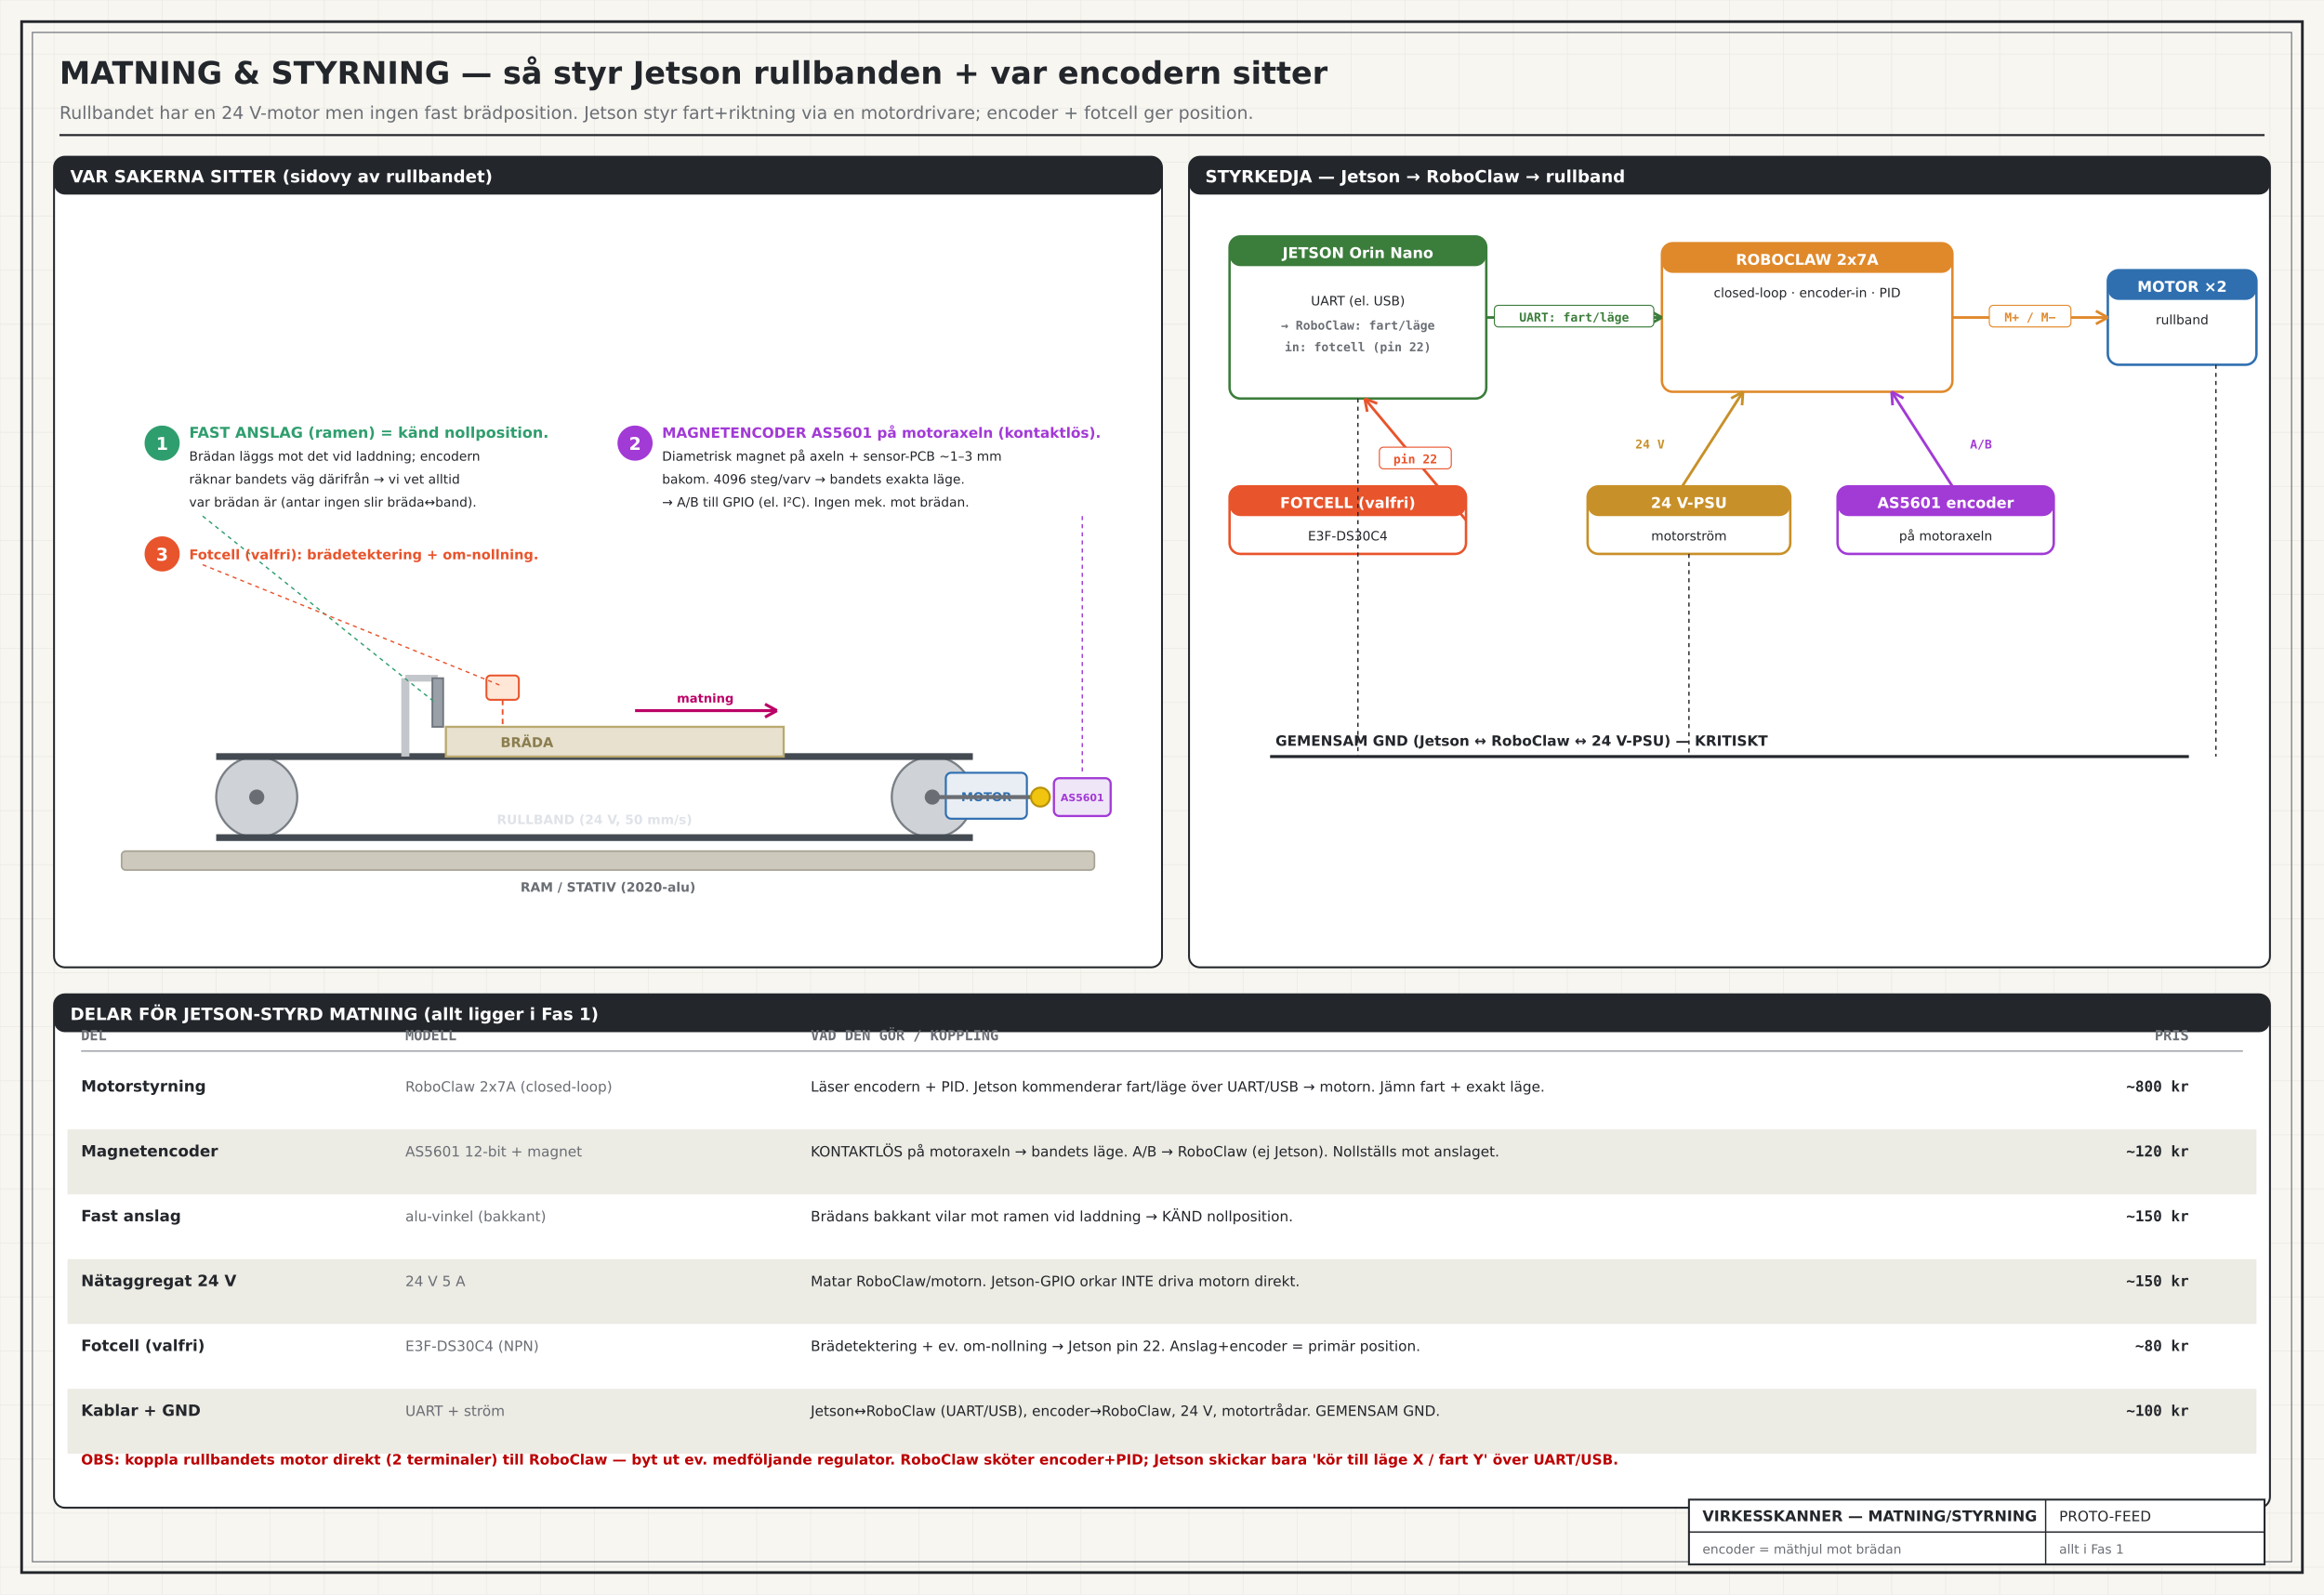
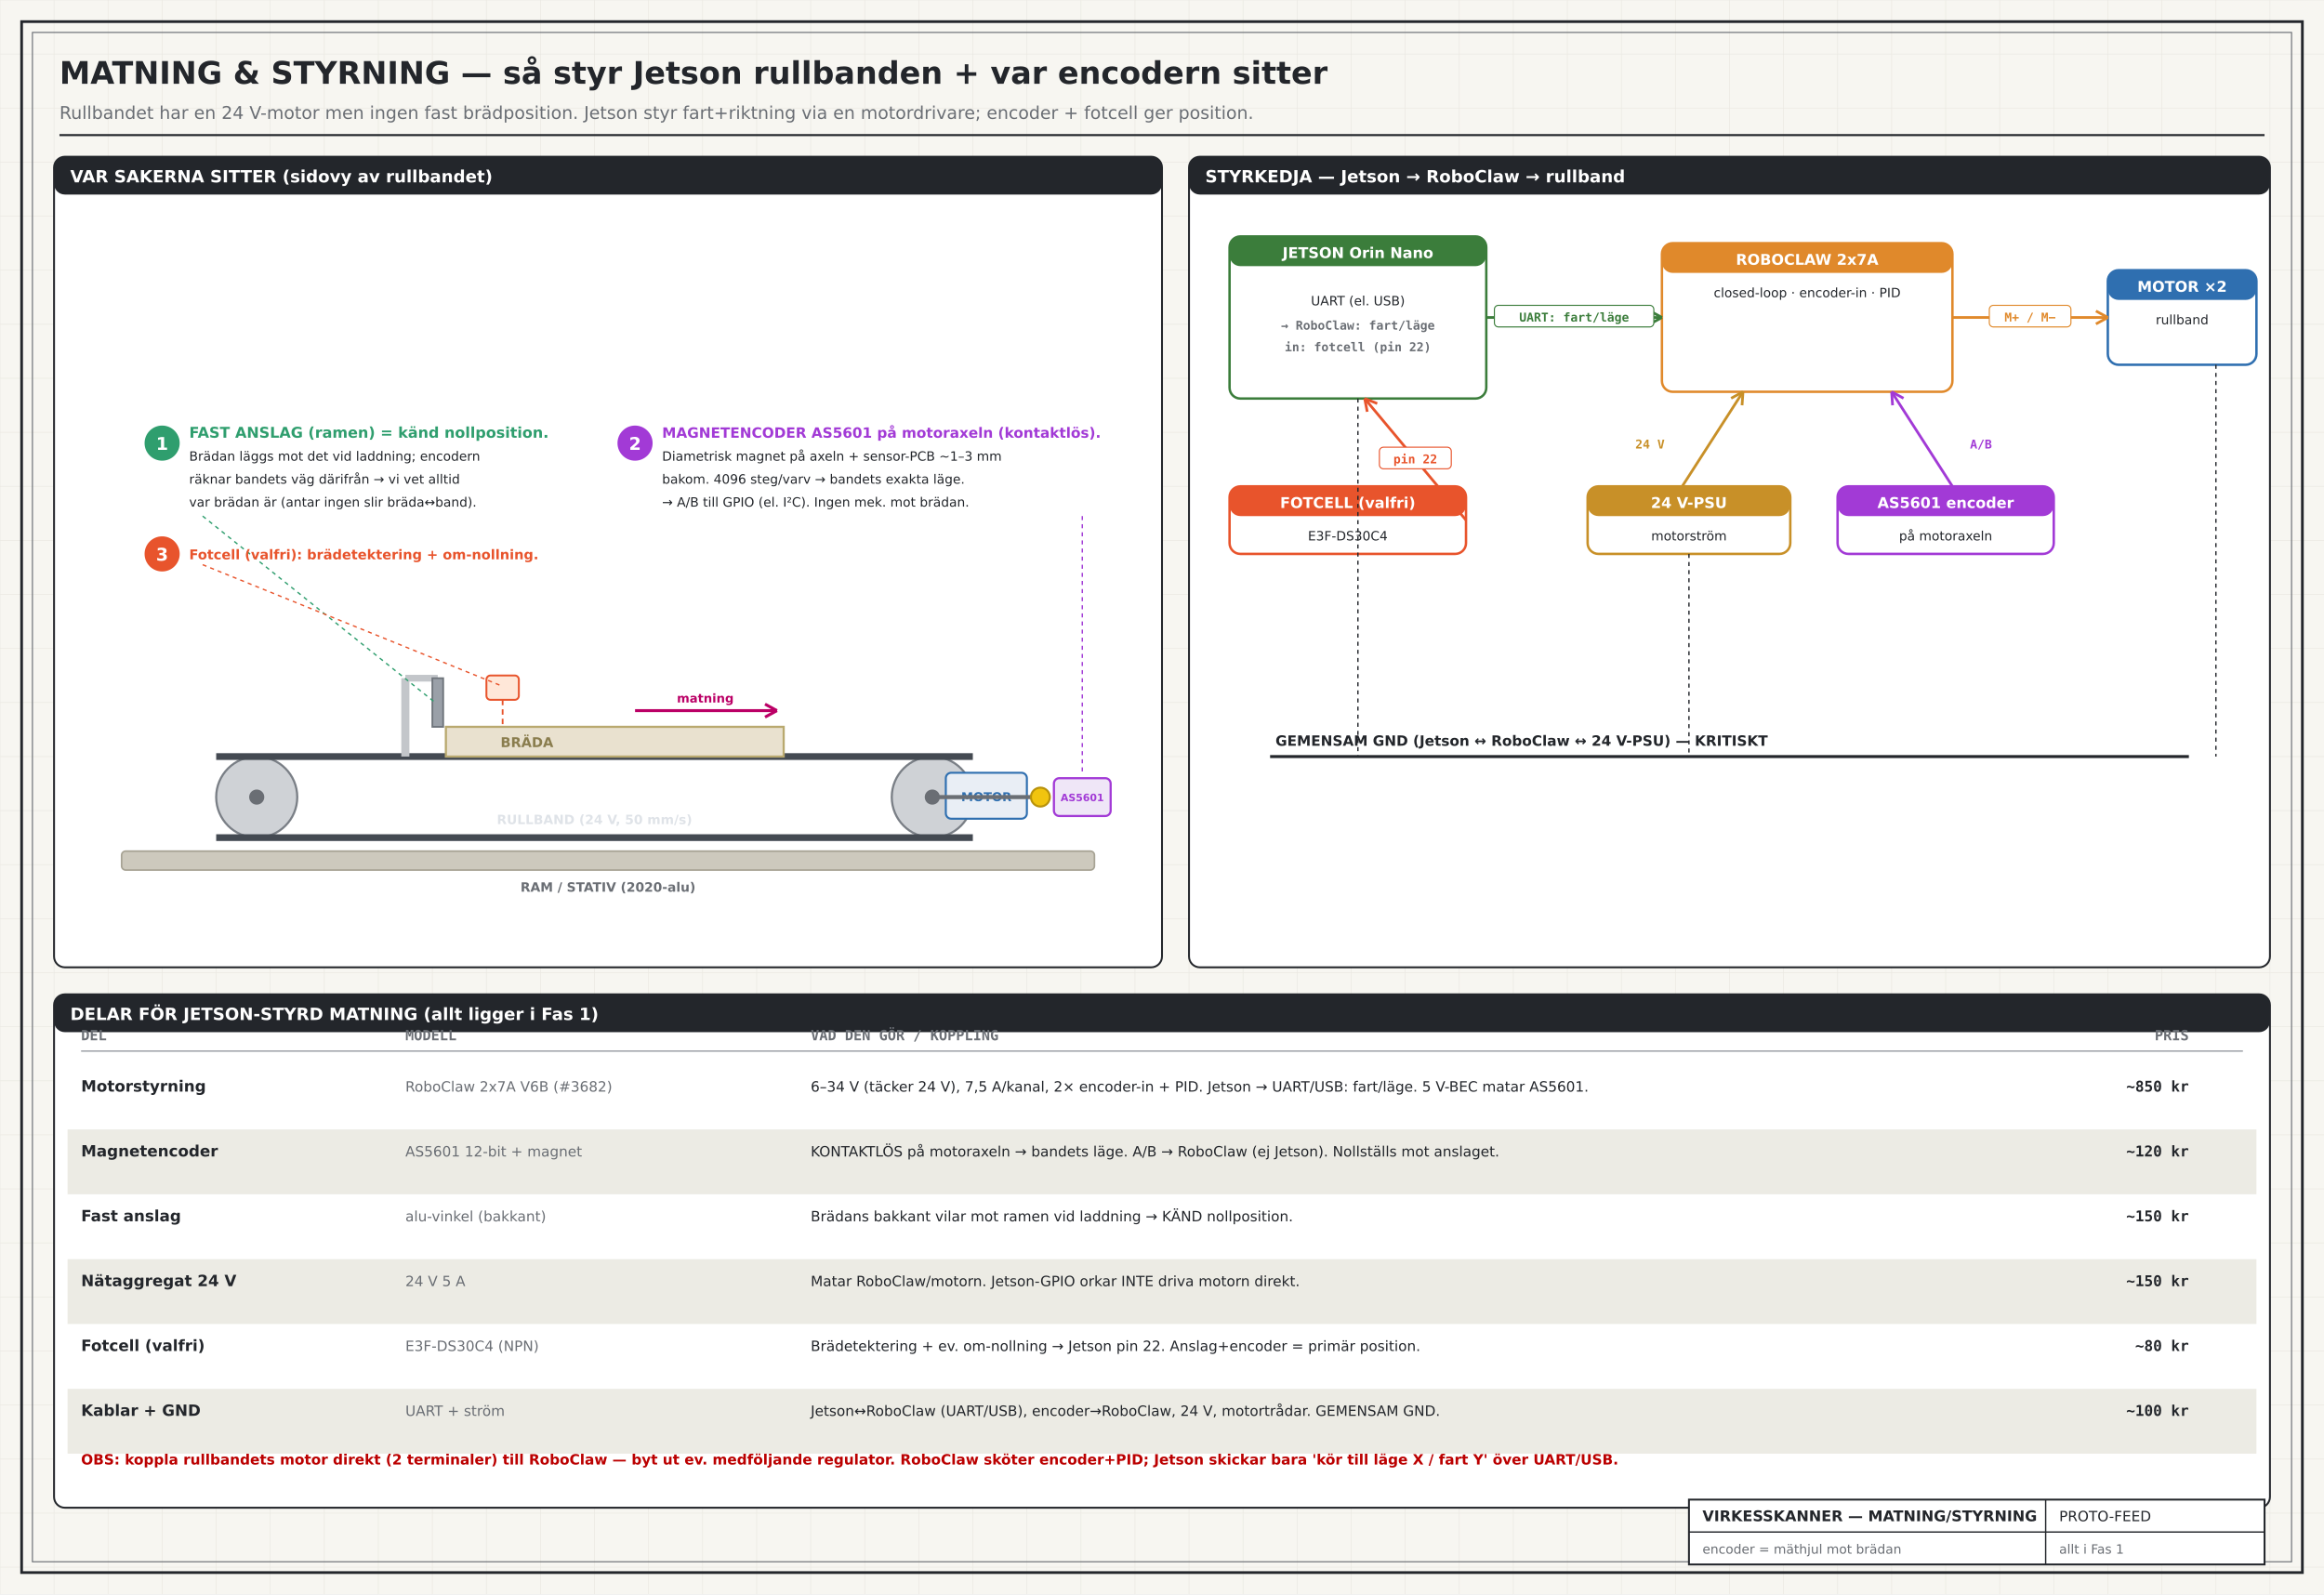
<svg xmlns="http://www.w3.org/2000/svg" width="1720" height="1180" viewBox="0 0 1720 1180" font-family="'IBM Plex Sans','DejaVu Sans',sans-serif">
  <rect width="1720" height="1180" fill="#f7f6f1" />
  <g opacity="0.5">
    <line x1="0.0" y1="0.0" x2="0.0" y2="1180.0" stroke="#dedcd3" stroke-width="0.5" opacity="1" />
    <line x1="40.0" y1="0.0" x2="40.0" y2="1180.0" stroke="#dedcd3" stroke-width="0.5" opacity="1" />
    <line x1="80.0" y1="0.0" x2="80.0" y2="1180.0" stroke="#dedcd3" stroke-width="0.5" opacity="1" />
    <line x1="120.0" y1="0.0" x2="120.0" y2="1180.0" stroke="#dedcd3" stroke-width="0.5" opacity="1" />
    <line x1="160.0" y1="0.0" x2="160.0" y2="1180.0" stroke="#dedcd3" stroke-width="0.5" opacity="1" />
    <line x1="200.0" y1="0.0" x2="200.0" y2="1180.0" stroke="#dedcd3" stroke-width="0.5" opacity="1" />
    <line x1="240.0" y1="0.0" x2="240.0" y2="1180.0" stroke="#dedcd3" stroke-width="0.5" opacity="1" />
    <line x1="280.0" y1="0.0" x2="280.0" y2="1180.0" stroke="#dedcd3" stroke-width="0.5" opacity="1" />
    <line x1="320.0" y1="0.0" x2="320.0" y2="1180.0" stroke="#dedcd3" stroke-width="0.5" opacity="1" />
    <line x1="360.0" y1="0.0" x2="360.0" y2="1180.0" stroke="#dedcd3" stroke-width="0.5" opacity="1" />
    <line x1="400.0" y1="0.0" x2="400.0" y2="1180.0" stroke="#dedcd3" stroke-width="0.5" opacity="1" />
    <line x1="440.0" y1="0.0" x2="440.0" y2="1180.0" stroke="#dedcd3" stroke-width="0.5" opacity="1" />
    <line x1="480.0" y1="0.0" x2="480.0" y2="1180.0" stroke="#dedcd3" stroke-width="0.5" opacity="1" />
    <line x1="520.0" y1="0.0" x2="520.0" y2="1180.0" stroke="#dedcd3" stroke-width="0.5" opacity="1" />
    <line x1="560.0" y1="0.0" x2="560.0" y2="1180.0" stroke="#dedcd3" stroke-width="0.5" opacity="1" />
    <line x1="600.0" y1="0.0" x2="600.0" y2="1180.0" stroke="#dedcd3" stroke-width="0.5" opacity="1" />
    <line x1="640.0" y1="0.0" x2="640.0" y2="1180.0" stroke="#dedcd3" stroke-width="0.5" opacity="1" />
    <line x1="680.0" y1="0.0" x2="680.0" y2="1180.0" stroke="#dedcd3" stroke-width="0.5" opacity="1" />
    <line x1="720.0" y1="0.0" x2="720.0" y2="1180.0" stroke="#dedcd3" stroke-width="0.5" opacity="1" />
    <line x1="760.0" y1="0.0" x2="760.0" y2="1180.0" stroke="#dedcd3" stroke-width="0.5" opacity="1" />
    <line x1="800.0" y1="0.0" x2="800.0" y2="1180.0" stroke="#dedcd3" stroke-width="0.5" opacity="1" />
    <line x1="840.0" y1="0.0" x2="840.0" y2="1180.0" stroke="#dedcd3" stroke-width="0.5" opacity="1" />
    <line x1="880.0" y1="0.0" x2="880.0" y2="1180.0" stroke="#dedcd3" stroke-width="0.5" opacity="1" />
    <line x1="920.0" y1="0.0" x2="920.0" y2="1180.0" stroke="#dedcd3" stroke-width="0.5" opacity="1" />
    <line x1="960.0" y1="0.0" x2="960.0" y2="1180.0" stroke="#dedcd3" stroke-width="0.5" opacity="1" />
    <line x1="1000.0" y1="0.0" x2="1000.0" y2="1180.0" stroke="#dedcd3" stroke-width="0.5" opacity="1" />
    <line x1="1040.0" y1="0.0" x2="1040.0" y2="1180.0" stroke="#dedcd3" stroke-width="0.5" opacity="1" />
    <line x1="1080.0" y1="0.0" x2="1080.0" y2="1180.0" stroke="#dedcd3" stroke-width="0.5" opacity="1" />
    <line x1="1120.0" y1="0.0" x2="1120.0" y2="1180.0" stroke="#dedcd3" stroke-width="0.5" opacity="1" />
    <line x1="1160.0" y1="0.0" x2="1160.0" y2="1180.0" stroke="#dedcd3" stroke-width="0.5" opacity="1" />
    <line x1="1200.0" y1="0.0" x2="1200.0" y2="1180.0" stroke="#dedcd3" stroke-width="0.5" opacity="1" />
    <line x1="1240.0" y1="0.0" x2="1240.0" y2="1180.0" stroke="#dedcd3" stroke-width="0.5" opacity="1" />
    <line x1="1280.0" y1="0.0" x2="1280.0" y2="1180.0" stroke="#dedcd3" stroke-width="0.5" opacity="1" />
    <line x1="1320.0" y1="0.0" x2="1320.0" y2="1180.0" stroke="#dedcd3" stroke-width="0.5" opacity="1" />
    <line x1="1360.0" y1="0.0" x2="1360.0" y2="1180.0" stroke="#dedcd3" stroke-width="0.5" opacity="1" />
    <line x1="1400.0" y1="0.0" x2="1400.0" y2="1180.0" stroke="#dedcd3" stroke-width="0.5" opacity="1" />
    <line x1="1440.0" y1="0.0" x2="1440.0" y2="1180.0" stroke="#dedcd3" stroke-width="0.5" opacity="1" />
    <line x1="1480.0" y1="0.0" x2="1480.0" y2="1180.0" stroke="#dedcd3" stroke-width="0.5" opacity="1" />
    <line x1="1520.0" y1="0.0" x2="1520.0" y2="1180.0" stroke="#dedcd3" stroke-width="0.5" opacity="1" />
    <line x1="1560.0" y1="0.0" x2="1560.0" y2="1180.0" stroke="#dedcd3" stroke-width="0.5" opacity="1" />
    <line x1="1600.0" y1="0.0" x2="1600.0" y2="1180.0" stroke="#dedcd3" stroke-width="0.5" opacity="1" />
    <line x1="1640.0" y1="0.0" x2="1640.0" y2="1180.0" stroke="#dedcd3" stroke-width="0.5" opacity="1" />
    <line x1="1680.0" y1="0.0" x2="1680.0" y2="1180.0" stroke="#dedcd3" stroke-width="0.5" opacity="1" />
    <line x1="0.0" y1="0.0" x2="1720.0" y2="0.0" stroke="#dedcd3" stroke-width="0.5" opacity="1" />
    <line x1="0.0" y1="40.0" x2="1720.0" y2="40.0" stroke="#dedcd3" stroke-width="0.5" opacity="1" />
    <line x1="0.0" y1="80.0" x2="1720.0" y2="80.0" stroke="#dedcd3" stroke-width="0.5" opacity="1" />
    <line x1="0.0" y1="120.0" x2="1720.0" y2="120.0" stroke="#dedcd3" stroke-width="0.5" opacity="1" />
    <line x1="0.0" y1="160.0" x2="1720.0" y2="160.0" stroke="#dedcd3" stroke-width="0.5" opacity="1" />
    <line x1="0.0" y1="200.0" x2="1720.0" y2="200.0" stroke="#dedcd3" stroke-width="0.5" opacity="1" />
    <line x1="0.0" y1="240.0" x2="1720.0" y2="240.0" stroke="#dedcd3" stroke-width="0.5" opacity="1" />
    <line x1="0.0" y1="280.0" x2="1720.0" y2="280.0" stroke="#dedcd3" stroke-width="0.5" opacity="1" />
    <line x1="0.0" y1="320.0" x2="1720.0" y2="320.0" stroke="#dedcd3" stroke-width="0.5" opacity="1" />
    <line x1="0.0" y1="360.0" x2="1720.0" y2="360.0" stroke="#dedcd3" stroke-width="0.5" opacity="1" />
    <line x1="0.0" y1="400.0" x2="1720.0" y2="400.0" stroke="#dedcd3" stroke-width="0.5" opacity="1" />
    <line x1="0.0" y1="440.0" x2="1720.0" y2="440.0" stroke="#dedcd3" stroke-width="0.5" opacity="1" />
    <line x1="0.0" y1="480.0" x2="1720.0" y2="480.0" stroke="#dedcd3" stroke-width="0.5" opacity="1" />
    <line x1="0.0" y1="520.0" x2="1720.0" y2="520.0" stroke="#dedcd3" stroke-width="0.5" opacity="1" />
    <line x1="0.0" y1="560.0" x2="1720.0" y2="560.0" stroke="#dedcd3" stroke-width="0.5" opacity="1" />
    <line x1="0.0" y1="600.0" x2="1720.0" y2="600.0" stroke="#dedcd3" stroke-width="0.5" opacity="1" />
    <line x1="0.0" y1="640.0" x2="1720.0" y2="640.0" stroke="#dedcd3" stroke-width="0.5" opacity="1" />
    <line x1="0.0" y1="680.0" x2="1720.0" y2="680.0" stroke="#dedcd3" stroke-width="0.5" opacity="1" />
    <line x1="0.0" y1="720.0" x2="1720.0" y2="720.0" stroke="#dedcd3" stroke-width="0.5" opacity="1" />
    <line x1="0.0" y1="760.0" x2="1720.0" y2="760.0" stroke="#dedcd3" stroke-width="0.5" opacity="1" />
    <line x1="0.0" y1="800.0" x2="1720.0" y2="800.0" stroke="#dedcd3" stroke-width="0.5" opacity="1" />
    <line x1="0.0" y1="840.0" x2="1720.0" y2="840.0" stroke="#dedcd3" stroke-width="0.5" opacity="1" />
    <line x1="0.0" y1="880.0" x2="1720.0" y2="880.0" stroke="#dedcd3" stroke-width="0.5" opacity="1" />
    <line x1="0.0" y1="920.0" x2="1720.0" y2="920.0" stroke="#dedcd3" stroke-width="0.5" opacity="1" />
    <line x1="0.0" y1="960.0" x2="1720.0" y2="960.0" stroke="#dedcd3" stroke-width="0.5" opacity="1" />
    <line x1="0.0" y1="1000.0" x2="1720.0" y2="1000.0" stroke="#dedcd3" stroke-width="0.5" opacity="1" />
    <line x1="0.0" y1="1040.0" x2="1720.0" y2="1040.0" stroke="#dedcd3" stroke-width="0.5" opacity="1" />
    <line x1="0.0" y1="1080.0" x2="1720.0" y2="1080.0" stroke="#dedcd3" stroke-width="0.5" opacity="1" />
    <line x1="0.0" y1="1120.0" x2="1720.0" y2="1120.0" stroke="#dedcd3" stroke-width="0.5" opacity="1" />
    <line x1="0.0" y1="1160.0" x2="1720.0" y2="1160.0" stroke="#dedcd3" stroke-width="0.5" opacity="1" />
  </g>
  <rect x="16.0" y="16.0" width="1688.0" height="1148.0" rx="0" fill="none" stroke="#23262b" stroke-width="2" />
  <rect x="24.0" y="24.0" width="1672.0" height="1132.0" rx="0" fill="none" stroke="#6a6e74" stroke-width="0.8" />
  <text x="44.0" y="62.0" font-family="'IBM Plex Sans','DejaVu Sans',sans-serif" font-size="23" font-weight="700" fill="#23262b" text-anchor="start">MATNING &amp; STYRNING — så styr Jetson rullbanden + var encodern sitter</text>
  <text x="44.0" y="88.0" font-family="'IBM Plex Sans','DejaVu Sans',sans-serif" font-size="13" font-weight="400" fill="#6a6e74" text-anchor="start">Rullbandet har en 24 V-motor men ingen fast brädposition. Jetson styr fart+riktning via en motordrivare; encoder + fotcell ger position.</text>
  <line x1="44.0" y1="100.0" x2="1676.0" y2="100.0" stroke="#23262b" stroke-width="1.5" opacity="1" />
  <rect x="40.0" y="116.0" width="820.0" height="600.0" rx="8" fill="#fff" stroke="#23262b" stroke-width="1.4" />
  <rect x="40.0" y="116.0" width="820.0" height="28.0" rx="8" fill="#23262b" stroke="#23262b" stroke-width="0" />
  <text x="52.0" y="135.0" font-family="'IBM Plex Sans','DejaVu Sans',sans-serif" font-size="12.5" font-weight="700" fill="#fff" text-anchor="start">VAR SAKERNA SITTER (sidovy av rullbandet)</text>
  <rect x="90.0" y="630.0" width="720.0" height="14.0" rx="3" fill="#cdc9bd" stroke="#a7a394" stroke-width="1.2" />
  <text x="450.0" y="660.0" font-family="'IBM Plex Sans','DejaVu Sans',sans-serif" font-size="9.5" font-weight="700" fill="#6a6e74" text-anchor="middle">RAM / STATIV (2020-alu)</text>
  <circle cx="190.0" cy="590.0" r="30.0" fill="#cfd2d6" stroke="#7a7f86" stroke-width="1.6" />
  <circle cx="190.0" cy="590.0" r="5.0" fill="#6a6e74" stroke="#6a6e74" stroke-width="1.2" />
  <circle cx="690.0" cy="590.0" r="30.0" fill="#cfd2d6" stroke="#7a7f86" stroke-width="1.6" />
  <circle cx="690.0" cy="590.0" r="5.0" fill="#6a6e74" stroke="#6a6e74" stroke-width="1.2" />
  <line x1="160.0" y1="560.0" x2="720.0" y2="560.0" stroke="#444a52" stroke-width="5" opacity="1" />
  <line x1="160.0" y1="620.0" x2="720.0" y2="620.0" stroke="#444a52" stroke-width="5" opacity="1" />
  <text x="440.0" y="610.0" font-family="'IBM Plex Sans','DejaVu Sans',sans-serif" font-size="9.5" font-weight="700" fill="#dfe3e8" text-anchor="middle">RULLBAND (24 V, 50 mm/s)</text>
  <rect x="330.0" y="538.0" width="250.0" height="22.0" rx="0" fill="#e9e1cf" stroke="#b9a96f" stroke-width="1.6" />
  <text x="390.0" y="553.0" font-family="'IBM Plex Sans','DejaVu Sans',sans-serif" font-size="10" font-weight="700" fill="#8a7d4e" text-anchor="middle">BRÄDA</text>
  <line x1="470.0" y1="526.0" x2="575.0" y2="526.0" stroke="#b06" stroke-width="2.2" opacity="1" />
  <line x1="575.0" y1="526.0" x2="566.2" y2="530.8" stroke="#b06" stroke-width="2.2" opacity="1" />
  <line x1="575.0" y1="526.0" x2="566.2" y2="521.2" stroke="#b06" stroke-width="2.2" opacity="1" />
  <text x="522.0" y="520.0" font-family="'IBM Plex Sans','DejaVu Sans',sans-serif" font-size="9" font-weight="700" fill="#b06" text-anchor="middle">matning</text>
  <line x1="300.0" y1="502.0" x2="300.0" y2="560.0" stroke="#c3c6ca" stroke-width="6" opacity="1" />
  <line x1="300.0" y1="502.0" x2="324.0" y2="502.0" stroke="#c3c6ca" stroke-width="5" opacity="1" />
  <rect x="320.0" y="502.0" width="8.0" height="36.0" rx="0" fill="#9aa0a8" stroke="#6e747b" stroke-width="1.3" />
  <circle cx="120.0" cy="328.0" r="13.0" fill="#2f9e6e" stroke="#2f9e6e" stroke-width="0" />
  <text x="120.0" y="333.0" font-family="'IBM Plex Sans','DejaVu Sans',sans-serif" font-size="13" font-weight="700" fill="#fff" text-anchor="middle">1</text>
  <text x="140.0" y="324.0" font-family="'IBM Plex Sans','DejaVu Sans',sans-serif" font-size="11" font-weight="700" fill="#2f9e6e" text-anchor="start">FAST ANSLAG (ramen) = känd nollposition.</text>
  <text x="140.0" y="341.0" font-family="'IBM Plex Sans','DejaVu Sans',sans-serif" font-size="9.5" font-weight="400" fill="#23262b" text-anchor="start">Brädan läggs mot det vid laddning; encodern</text>
  <text x="140.0" y="358.0" font-family="'IBM Plex Sans','DejaVu Sans',sans-serif" font-size="9.5" font-weight="400" fill="#23262b" text-anchor="start">räknar bandets väg därifrån → vi vet alltid</text>
  <text x="140.0" y="375.0" font-family="'IBM Plex Sans','DejaVu Sans',sans-serif" font-size="9.5" font-weight="400" fill="#23262b" text-anchor="start">var brädan är (antar ingen slir bräda↔band).</text>
  <line x1="150.0" y1="382.0" x2="322.0" y2="520.0" stroke="#2f9e6e" stroke-width="1" stroke-dasharray="3 3" opacity="1" />
  <rect x="700.0" y="572.0" width="60.0" height="34.0" rx="4" fill="#e9eef5" stroke="#2f6fb0" stroke-width="1.5" />
  <text x="730.0" y="593.0" font-family="'IBM Plex Sans','DejaVu Sans',sans-serif" font-size="9" font-weight="700" fill="#2f6fb0" text-anchor="middle">MOTOR</text>
  <line x1="690.0" y1="590.0" x2="766.0" y2="590.0" stroke="#6a6e74" stroke-width="3" opacity="1" />
  <circle cx="770.0" cy="590.0" r="7.0" fill="#f1c40f" stroke="#b8920b" stroke-width="1.5" />
  <rect x="780.0" y="576.0" width="42.0" height="28.0" rx="4" fill="#efe6f7" stroke="#a23ad6" stroke-width="1.6" />
  <text x="801.0" y="593.0" font-family="'IBM Plex Sans','DejaVu Sans',sans-serif" font-size="7.5" font-weight="700" fill="#a23ad6" text-anchor="middle">AS5601</text>
  <circle cx="470.0" cy="328.0" r="13.0" fill="#a23ad6" stroke="#a23ad6" stroke-width="0" />
  <text x="470.0" y="333.0" font-family="'IBM Plex Sans','DejaVu Sans',sans-serif" font-size="13" font-weight="700" fill="#fff" text-anchor="middle">2</text>
  <text x="490.0" y="324.0" font-family="'IBM Plex Sans','DejaVu Sans',sans-serif" font-size="10.5" font-weight="700" fill="#a23ad6" text-anchor="start">MAGNETENCODER AS5601 på motoraxeln (kontaktlös).</text>
  <text x="490.0" y="341.0" font-family="'IBM Plex Sans','DejaVu Sans',sans-serif" font-size="9.5" font-weight="400" fill="#23262b" text-anchor="start">Diametrisk magnet på axeln + sensor-PCB ~1–3 mm</text>
  <text x="490.0" y="358.0" font-family="'IBM Plex Sans','DejaVu Sans',sans-serif" font-size="9.5" font-weight="400" fill="#23262b" text-anchor="start">bakom. 4096 steg/varv → bandets exakta läge.</text>
  <text x="490.0" y="375.0" font-family="'IBM Plex Sans','DejaVu Sans',sans-serif" font-size="9.5" font-weight="400" fill="#23262b" text-anchor="start">→ A/B till GPIO (el. I²C). Ingen mek. mot brädan.</text>
  <line x1="801.0" y1="382.0" x2="801.0" y2="574.0" stroke="#a23ad6" stroke-width="1" stroke-dasharray="3 3" opacity="1" />
  <rect x="360.0" y="500.0" width="24.0" height="18.0" rx="3" fill="#ffe7d8" stroke="#e8542c" stroke-width="1.4" />
  <line x1="372.0" y1="518.0" x2="372.0" y2="538.0" stroke="#e8542c" stroke-width="1.3" stroke-dasharray="4 3" opacity="1" />
  <circle cx="120.0" cy="410.0" r="13.0" fill="#e8542c" stroke="#e8542c" stroke-width="0" />
  <text x="120.0" y="415.0" font-family="'IBM Plex Sans','DejaVu Sans',sans-serif" font-size="13" font-weight="700" fill="#fff" text-anchor="middle">3</text>
  <text x="140.0" y="414.0" font-family="'IBM Plex Sans','DejaVu Sans',sans-serif" font-size="10" font-weight="700" fill="#e8542c" text-anchor="start">Fotcell (valfri): brädetektering + om-nollning.</text>
  <line x1="150.0" y1="418.0" x2="372.0" y2="508.0" stroke="#e8542c" stroke-width="1" stroke-dasharray="3 3" opacity="1" />
  <rect x="880.0" y="116.0" width="800.0" height="600.0" rx="8" fill="#fff" stroke="#23262b" stroke-width="1.4" />
  <rect x="880.0" y="116.0" width="800.0" height="28.0" rx="8" fill="#23262b" stroke="#23262b" stroke-width="0" />
  <text x="892.0" y="135.0" font-family="'IBM Plex Sans','DejaVu Sans',sans-serif" font-size="12.5" font-weight="700" fill="#fff" text-anchor="start">STYRKEDJA — Jetson → RoboClaw → rullband</text>
  <rect x="910.0" y="175.0" width="190.0" height="120.0" rx="8" fill="#fff" stroke="#3b7d3b" stroke-width="1.8" />
  <rect x="910.0" y="175.0" width="190.0" height="22.0" rx="8" fill="#3b7d3b" stroke="#3b7d3b" stroke-width="0" />
  <text x="1005.0" y="191.0" font-family="'IBM Plex Sans','DejaVu Sans',sans-serif" font-size="11" font-weight="700" fill="#fff" text-anchor="middle">JETSON Orin Nano</text>
  <text x="1005.0" y="226.0" font-family="'IBM Plex Sans','DejaVu Sans',sans-serif" font-size="9.5" font-weight="400" fill="#23262b" text-anchor="middle">UART (el. USB)</text>
  <text x="1005.0" y="244.0" font-family="'IBM Plex Mono','DejaVu Sans Mono',monospace" font-size="9" font-weight="700" fill="#6a6e74" text-anchor="middle">→ RoboClaw: fart/läge</text>
  <text x="1005.0" y="260.0" font-family="'IBM Plex Mono','DejaVu Sans Mono',monospace" font-size="9" font-weight="700" fill="#6a6e74" text-anchor="middle">in: fotcell (pin 22)</text>
  <rect x="1230.0" y="180.0" width="215.0" height="110.0" rx="8" fill="#fff" stroke="#e0892b" stroke-width="1.8" />
  <rect x="1230.0" y="180.0" width="215.0" height="22.0" rx="8" fill="#e0892b" stroke="#e0892b" stroke-width="0" />
  <text x="1337.5" y="196.0" font-family="'IBM Plex Sans','DejaVu Sans',sans-serif" font-size="11" font-weight="700" fill="#fff" text-anchor="middle">ROBOCLAW 2x7A</text>
  <text x="1337.5" y="220.0" font-family="'IBM Plex Sans','DejaVu Sans',sans-serif" font-size="9.5" font-weight="400" fill="#23262b" text-anchor="middle">closed-loop · encoder-in · PID</text>
  <rect x="1560.0" y="200.0" width="110.0" height="70.0" rx="8" fill="#fff" stroke="#2f6fb0" stroke-width="1.8" />
  <rect x="1560.0" y="200.0" width="110.0" height="22.0" rx="8" fill="#2f6fb0" stroke="#2f6fb0" stroke-width="0" />
  <text x="1615.0" y="216.0" font-family="'IBM Plex Sans','DejaVu Sans',sans-serif" font-size="11" font-weight="700" fill="#fff" text-anchor="middle">MOTOR ×2</text>
  <text x="1615.0" y="240.0" font-family="'IBM Plex Sans','DejaVu Sans',sans-serif" font-size="9.5" font-weight="400" fill="#23262b" text-anchor="middle">rullband</text>
  <rect x="1175.0" y="360.0" width="150.0" height="50.0" rx="8" fill="#fff" stroke="#c89028" stroke-width="1.8" />
  <rect x="1175.0" y="360.0" width="150.0" height="22.0" rx="8" fill="#c89028" stroke="#c89028" stroke-width="0" />
  <text x="1250.0" y="376.0" font-family="'IBM Plex Sans','DejaVu Sans',sans-serif" font-size="11" font-weight="700" fill="#fff" text-anchor="middle">24 V-PSU</text>
  <text x="1250.0" y="400.0" font-family="'IBM Plex Sans','DejaVu Sans',sans-serif" font-size="9.5" font-weight="400" fill="#23262b" text-anchor="middle">motorström</text>
  <rect x="1360.0" y="360.0" width="160.0" height="50.0" rx="8" fill="#fff" stroke="#a23ad6" stroke-width="1.8" />
  <rect x="1360.0" y="360.0" width="160.0" height="22.0" rx="8" fill="#a23ad6" stroke="#a23ad6" stroke-width="0" />
  <text x="1440.0" y="376.0" font-family="'IBM Plex Sans','DejaVu Sans',sans-serif" font-size="11" font-weight="700" fill="#fff" text-anchor="middle">AS5601 encoder</text>
  <text x="1440.0" y="400.0" font-family="'IBM Plex Sans','DejaVu Sans',sans-serif" font-size="9.5" font-weight="400" fill="#23262b" text-anchor="middle">på motoraxeln</text>
  <rect x="910.0" y="360.0" width="175.0" height="50.0" rx="8" fill="#fff" stroke="#e8542c" stroke-width="1.8" />
  <rect x="910.0" y="360.0" width="175.0" height="22.0" rx="8" fill="#e8542c" stroke="#e8542c" stroke-width="0" />
  <text x="997.5" y="376.0" font-family="'IBM Plex Sans','DejaVu Sans',sans-serif" font-size="11" font-weight="700" fill="#fff" text-anchor="middle">FOTCELL (valfri)</text>
  <text x="997.5" y="400.0" font-family="'IBM Plex Sans','DejaVu Sans',sans-serif" font-size="9.5" font-weight="400" fill="#23262b" text-anchor="middle">E3F-DS30C4</text>
  <line x1="1100.0" y1="235.0" x2="1230.0" y2="235.0" stroke="#3b7d3b" stroke-width="2" opacity="1" />
  <line x1="1230.0" y1="235.0" x2="1221.2" y2="239.8" stroke="#3b7d3b" stroke-width="2" opacity="1" />
  <line x1="1230.0" y1="235.0" x2="1221.2" y2="230.2" stroke="#3b7d3b" stroke-width="2" opacity="1" />
  <rect x="1106.0" y="226.0" width="118.0" height="16.0" rx="3" fill="#fff" stroke="#3b7d3b" stroke-width="0.8" />
  <text x="1165.0" y="238.0" font-family="'IBM Plex Mono','DejaVu Sans Mono',monospace" font-size="9" font-weight="700" fill="#3b7d3b" text-anchor="middle">UART: fart/läge</text>
  <line x1="1445.0" y1="235.0" x2="1560.0" y2="235.0" stroke="#e0892b" stroke-width="2" opacity="1" />
  <line x1="1560.0" y1="235.0" x2="1551.2" y2="239.8" stroke="#e0892b" stroke-width="2" opacity="1" />
  <line x1="1560.0" y1="235.0" x2="1551.2" y2="230.2" stroke="#e0892b" stroke-width="2" opacity="1" />
  <rect x="1472.3" y="226.0" width="60.4" height="16.0" rx="3" fill="#fff" stroke="#e0892b" stroke-width="0.8" />
  <text x="1502.5" y="238.0" font-family="'IBM Plex Mono','DejaVu Sans Mono',monospace" font-size="9" font-weight="700" fill="#e0892b" text-anchor="middle">M+ / M−</text>
  <line x1="1245.0" y1="360.0" x2="1290.0" y2="290.0" stroke="#c89028" stroke-width="2" opacity="1" />
  <line x1="1290.0" y1="290.0" x2="1289.3" y2="300.0" stroke="#c89028" stroke-width="2" opacity="1" />
  <line x1="1290.0" y1="290.0" x2="1281.2" y2="294.8" stroke="#c89028" stroke-width="2" opacity="1" />
  <text x="1232.0" y="332.0" font-family="'IBM Plex Mono','DejaVu Sans Mono',monospace" font-size="9" font-weight="700" fill="#c89028" text-anchor="end">24 V</text>
  <line x1="1445.0" y1="360.0" x2="1400.0" y2="290.0" stroke="#a23ad6" stroke-width="2" opacity="1" />
  <line x1="1400.0" y1="290.0" x2="1408.8" y2="294.8" stroke="#a23ad6" stroke-width="2" opacity="1" />
  <line x1="1400.0" y1="290.0" x2="1400.7" y2="300.0" stroke="#a23ad6" stroke-width="2" opacity="1" />
  <text x="1458.0" y="332.0" font-family="'IBM Plex Mono','DejaVu Sans Mono',monospace" font-size="9" font-weight="700" fill="#a23ad6" text-anchor="start">A/B</text>
  <line x1="1085.0" y1="385.0" x2="1010.0" y2="295.0" stroke="#e8542c" stroke-width="2" opacity="1" />
  <line x1="1010.0" y1="295.0" x2="1019.3" y2="298.7" stroke="#e8542c" stroke-width="2" opacity="1" />
  <line x1="1010.0" y1="295.0" x2="1011.9" y2="304.8" stroke="#e8542c" stroke-width="2" opacity="1" />
  <rect x="1020.9" y="331.0" width="53.2" height="16.0" rx="3" fill="#fff" stroke="#e8542c" stroke-width="0.8" />
  <text x="1047.5" y="343.0" font-family="'IBM Plex Mono','DejaVu Sans Mono',monospace" font-size="9" font-weight="700" fill="#e8542c" text-anchor="middle">pin 22</text>
  <line x1="940.0" y1="560.0" x2="1620.0" y2="560.0" stroke="#23262b" stroke-width="2.2" opacity="1" />
  <text x="944.0" y="552.0" font-family="'IBM Plex Sans','DejaVu Sans',sans-serif" font-size="10.5" font-weight="700" fill="#23262b" text-anchor="start">GEMENSAM GND (Jetson ↔ RoboClaw ↔ 24 V-PSU) — KRITISKT</text>
  <line x1="1005.0" y1="295.0" x2="1005.0" y2="560.0" stroke="#23262b" stroke-width="1" stroke-dasharray="3 3" opacity="1" />
  <line x1="1250.0" y1="410.0" x2="1250.0" y2="560.0" stroke="#23262b" stroke-width="1" stroke-dasharray="3 3" opacity="1" />
  <line x1="1640.0" y1="270.0" x2="1640.0" y2="560.0" stroke="#23262b" stroke-width="1" stroke-dasharray="3 3" opacity="1" />
  <rect x="40.0" y="736.0" width="1640.0" height="380.0" rx="8" fill="#fff" stroke="#23262b" stroke-width="1.4" />
  <rect x="40.0" y="736.0" width="1640.0" height="28.0" rx="8" fill="#23262b" stroke="#23262b" stroke-width="0" />
  <text x="52.0" y="755.0" font-family="'IBM Plex Sans','DejaVu Sans',sans-serif" font-size="12.5" font-weight="700" fill="#fff" text-anchor="start">DELAR FÖR JETSON-STYRD MATNING (allt ligger i Fas 1)</text>
  <text x="60.0" y="770.0" font-family="'IBM Plex Mono','DejaVu Sans Mono',monospace" font-size="10.5" font-weight="700" fill="#6a6e74" text-anchor="start">DEL</text>
  <text x="300.0" y="770.0" font-family="'IBM Plex Mono','DejaVu Sans Mono',monospace" font-size="10.5" font-weight="700" fill="#6a6e74" text-anchor="start">MODELL</text>
  <text x="600.0" y="770.0" font-family="'IBM Plex Mono','DejaVu Sans Mono',monospace" font-size="10.5" font-weight="700" fill="#6a6e74" text-anchor="start">VAD DEN GÖR / KOPPLING</text>
  <text x="1620.0" y="770.0" font-family="'IBM Plex Mono','DejaVu Sans Mono',monospace" font-size="10.5" font-weight="700" fill="#6a6e74" text-anchor="end">PRIS</text>
  <line x1="60.0" y1="778.0" x2="1660.0" y2="778.0" stroke="#9a9ea4" stroke-width="1" opacity="1" />
  <text x="60.0" y="808.0" font-family="'IBM Plex Sans','DejaVu Sans',sans-serif" font-size="11.5" font-weight="700" fill="#23262b" text-anchor="start">Motorstyrning</text>
-   <text x="300.0" y="808.0" font-family="'IBM Plex Sans','DejaVu Sans',sans-serif" font-size="10.5" font-weight="400" fill="#6a6e74" text-anchor="start">RoboClaw 2x7A (closed-loop)</text>
-   <text x="600.0" y="808.0" font-family="'IBM Plex Sans','DejaVu Sans',sans-serif" font-size="10.5" font-weight="400" fill="#23262b" text-anchor="start">Läser encodern + PID. Jetson kommenderar fart/läge över UART/USB → motorn. Jämn fart + exakt läge.</text>
-   <text x="1620.0" y="808.0" font-family="'IBM Plex Mono','DejaVu Sans Mono',monospace" font-size="11" font-weight="700" fill="#23262b" text-anchor="end">~800 kr</text>
+   <text x="300.0" y="808.0" font-family="'IBM Plex Sans','DejaVu Sans',sans-serif" font-size="10.5" font-weight="400" fill="#6a6e74" text-anchor="start">RoboClaw 2x7A V6B (#3682)</text>
+   <text x="600.0" y="808.0" font-family="'IBM Plex Sans','DejaVu Sans',sans-serif" font-size="10.5" font-weight="400" fill="#23262b" text-anchor="start">6–34 V (täcker 24 V), 7,5 A/kanal, 2× encoder-in + PID. Jetson → UART/USB: fart/läge. 5 V-BEC matar AS5601.</text>
+   <text x="1620.0" y="808.0" font-family="'IBM Plex Mono','DejaVu Sans Mono',monospace" font-size="11" font-weight="700" fill="#23262b" text-anchor="end">~850 kr</text>
  <rect x="50.0" y="836.0" width="1620.0" height="48.0" rx="0" fill="#ecebe4" stroke="none" stroke-width="0" />
  <text x="60.0" y="856.0" font-family="'IBM Plex Sans','DejaVu Sans',sans-serif" font-size="11.5" font-weight="700" fill="#23262b" text-anchor="start">Magnetencoder</text>
  <text x="300.0" y="856.0" font-family="'IBM Plex Sans','DejaVu Sans',sans-serif" font-size="10.5" font-weight="400" fill="#6a6e74" text-anchor="start">AS5601 12-bit + magnet</text>
  <text x="600.0" y="856.0" font-family="'IBM Plex Sans','DejaVu Sans',sans-serif" font-size="10.5" font-weight="400" fill="#23262b" text-anchor="start">KONTAKTLÖS på motoraxeln → bandets läge. A/B → RoboClaw (ej Jetson). Nollställs mot anslaget.</text>
  <text x="1620.0" y="856.0" font-family="'IBM Plex Mono','DejaVu Sans Mono',monospace" font-size="11" font-weight="700" fill="#23262b" text-anchor="end">~120 kr</text>
  <text x="60.0" y="904.0" font-family="'IBM Plex Sans','DejaVu Sans',sans-serif" font-size="11.5" font-weight="700" fill="#23262b" text-anchor="start">Fast anslag</text>
  <text x="300.0" y="904.0" font-family="'IBM Plex Sans','DejaVu Sans',sans-serif" font-size="10.5" font-weight="400" fill="#6a6e74" text-anchor="start">alu-vinkel (bakkant)</text>
  <text x="600.0" y="904.0" font-family="'IBM Plex Sans','DejaVu Sans',sans-serif" font-size="10.5" font-weight="400" fill="#23262b" text-anchor="start">Brädans bakkant vilar mot ramen vid laddning → KÄND nollposition.</text>
  <text x="1620.0" y="904.0" font-family="'IBM Plex Mono','DejaVu Sans Mono',monospace" font-size="11" font-weight="700" fill="#23262b" text-anchor="end">~150 kr</text>
  <rect x="50.0" y="932.0" width="1620.0" height="48.0" rx="0" fill="#ecebe4" stroke="none" stroke-width="0" />
  <text x="60.0" y="952.0" font-family="'IBM Plex Sans','DejaVu Sans',sans-serif" font-size="11.5" font-weight="700" fill="#23262b" text-anchor="start">Nätaggregat 24 V</text>
  <text x="300.0" y="952.0" font-family="'IBM Plex Sans','DejaVu Sans',sans-serif" font-size="10.5" font-weight="400" fill="#6a6e74" text-anchor="start">24 V 5 A</text>
  <text x="600.0" y="952.0" font-family="'IBM Plex Sans','DejaVu Sans',sans-serif" font-size="10.5" font-weight="400" fill="#23262b" text-anchor="start">Matar RoboClaw/motorn. Jetson-GPIO orkar INTE driva motorn direkt.</text>
  <text x="1620.0" y="952.0" font-family="'IBM Plex Mono','DejaVu Sans Mono',monospace" font-size="11" font-weight="700" fill="#23262b" text-anchor="end">~150 kr</text>
  <text x="60.0" y="1000.0" font-family="'IBM Plex Sans','DejaVu Sans',sans-serif" font-size="11.5" font-weight="700" fill="#23262b" text-anchor="start">Fotcell (valfri)</text>
  <text x="300.0" y="1000.0" font-family="'IBM Plex Sans','DejaVu Sans',sans-serif" font-size="10.5" font-weight="400" fill="#6a6e74" text-anchor="start">E3F-DS30C4 (NPN)</text>
  <text x="600.0" y="1000.0" font-family="'IBM Plex Sans','DejaVu Sans',sans-serif" font-size="10.5" font-weight="400" fill="#23262b" text-anchor="start">Brädetektering + ev. om-nollning → Jetson pin 22. Anslag+encoder = primär position.</text>
  <text x="1620.0" y="1000.0" font-family="'IBM Plex Mono','DejaVu Sans Mono',monospace" font-size="11" font-weight="700" fill="#23262b" text-anchor="end">~80 kr</text>
  <rect x="50.0" y="1028.0" width="1620.0" height="48.0" rx="0" fill="#ecebe4" stroke="none" stroke-width="0" />
  <text x="60.0" y="1048.0" font-family="'IBM Plex Sans','DejaVu Sans',sans-serif" font-size="11.5" font-weight="700" fill="#23262b" text-anchor="start">Kablar + GND</text>
  <text x="300.0" y="1048.0" font-family="'IBM Plex Sans','DejaVu Sans',sans-serif" font-size="10.5" font-weight="400" fill="#6a6e74" text-anchor="start">UART + ström</text>
  <text x="600.0" y="1048.0" font-family="'IBM Plex Sans','DejaVu Sans',sans-serif" font-size="10.5" font-weight="400" fill="#23262b" text-anchor="start">Jetson↔RoboClaw (UART/USB), encoder→RoboClaw, 24 V, motortrådar. GEMENSAM GND.</text>
  <text x="1620.0" y="1048.0" font-family="'IBM Plex Mono','DejaVu Sans Mono',monospace" font-size="11" font-weight="700" fill="#23262b" text-anchor="end">~100 kr</text>
  <text x="60.0" y="1084.0" font-family="'IBM Plex Sans','DejaVu Sans',sans-serif" font-size="10.5" font-weight="700" fill="#b00" text-anchor="start">OBS: koppla rullbandets motor direkt (2 terminaler) till RoboClaw — byt ut ev. medföljande regulator. RoboClaw sköter encoder+PID; Jetson skickar bara 'kör till läge X / fart Y' över UART/USB.</text>
  <rect x="1250.0" y="1110.0" width="426.0" height="48.0" rx="0" fill="#fff" stroke="#23262b" stroke-width="1.4" />
  <line x1="1250.0" y1="1134.0" x2="1676.0" y2="1134.0" stroke="#23262b" stroke-width="1" opacity="1" />
  <line x1="1514.0" y1="1110.0" x2="1514.0" y2="1158.0" stroke="#23262b" stroke-width="1" opacity="1" />
  <text x="1260.0" y="1126.0" font-family="'IBM Plex Sans','DejaVu Sans',sans-serif" font-size="11" font-weight="700" fill="#23262b" text-anchor="start">VIRKESSKANNER — MATNING/STYRNING</text>
  <text x="1524.0" y="1126.0" font-family="'IBM Plex Sans','DejaVu Sans',sans-serif" font-size="10.5" font-weight="400" fill="#23262b" text-anchor="start">PROTO-FEED</text>
  <text x="1260.0" y="1150.0" font-family="'IBM Plex Sans','DejaVu Sans',sans-serif" font-size="9.5" font-weight="400" fill="#6a6e74" text-anchor="start">encoder = mäthjul mot brädan</text>
  <text x="1524.0" y="1150.0" font-family="'IBM Plex Sans','DejaVu Sans',sans-serif" font-size="9.5" font-weight="400" fill="#6a6e74" text-anchor="start">allt i Fas 1</text>
</svg>
